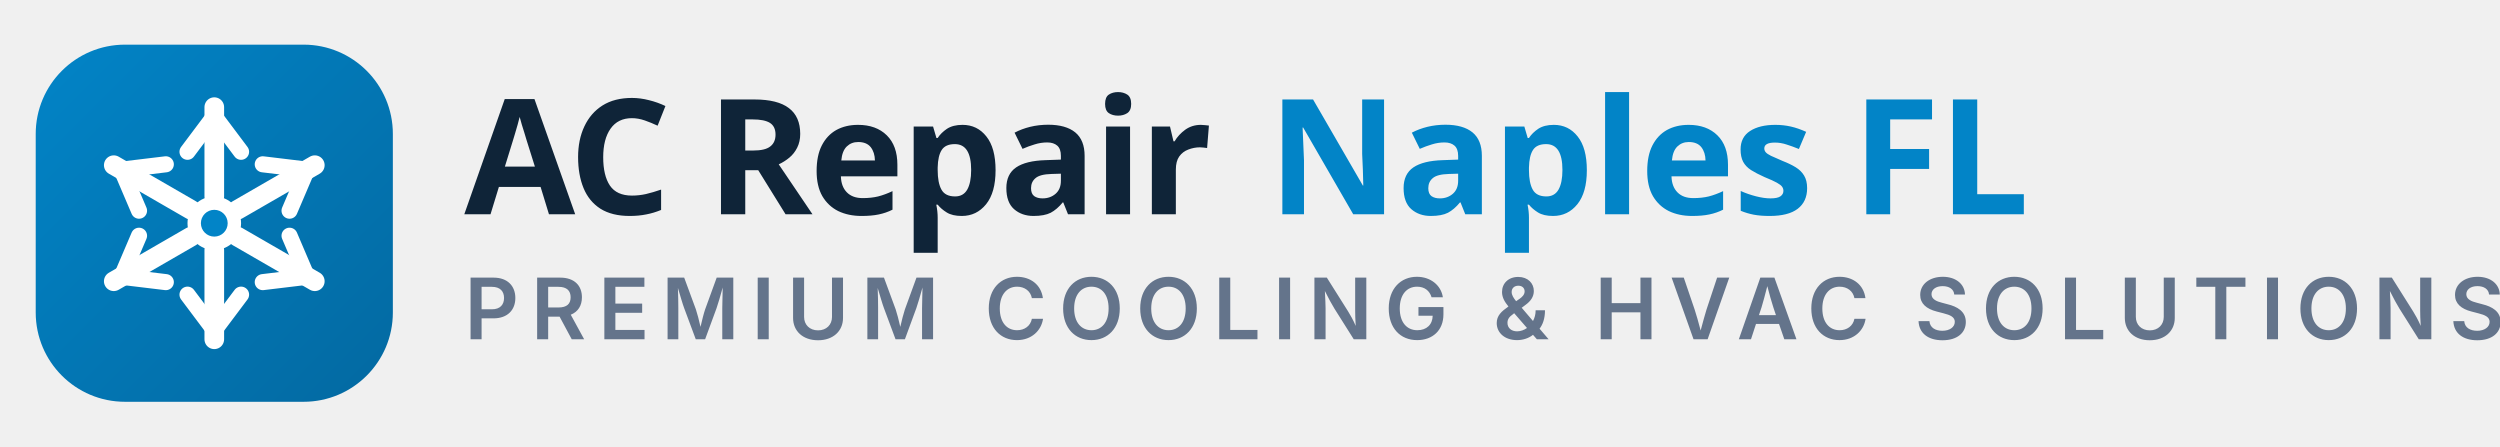
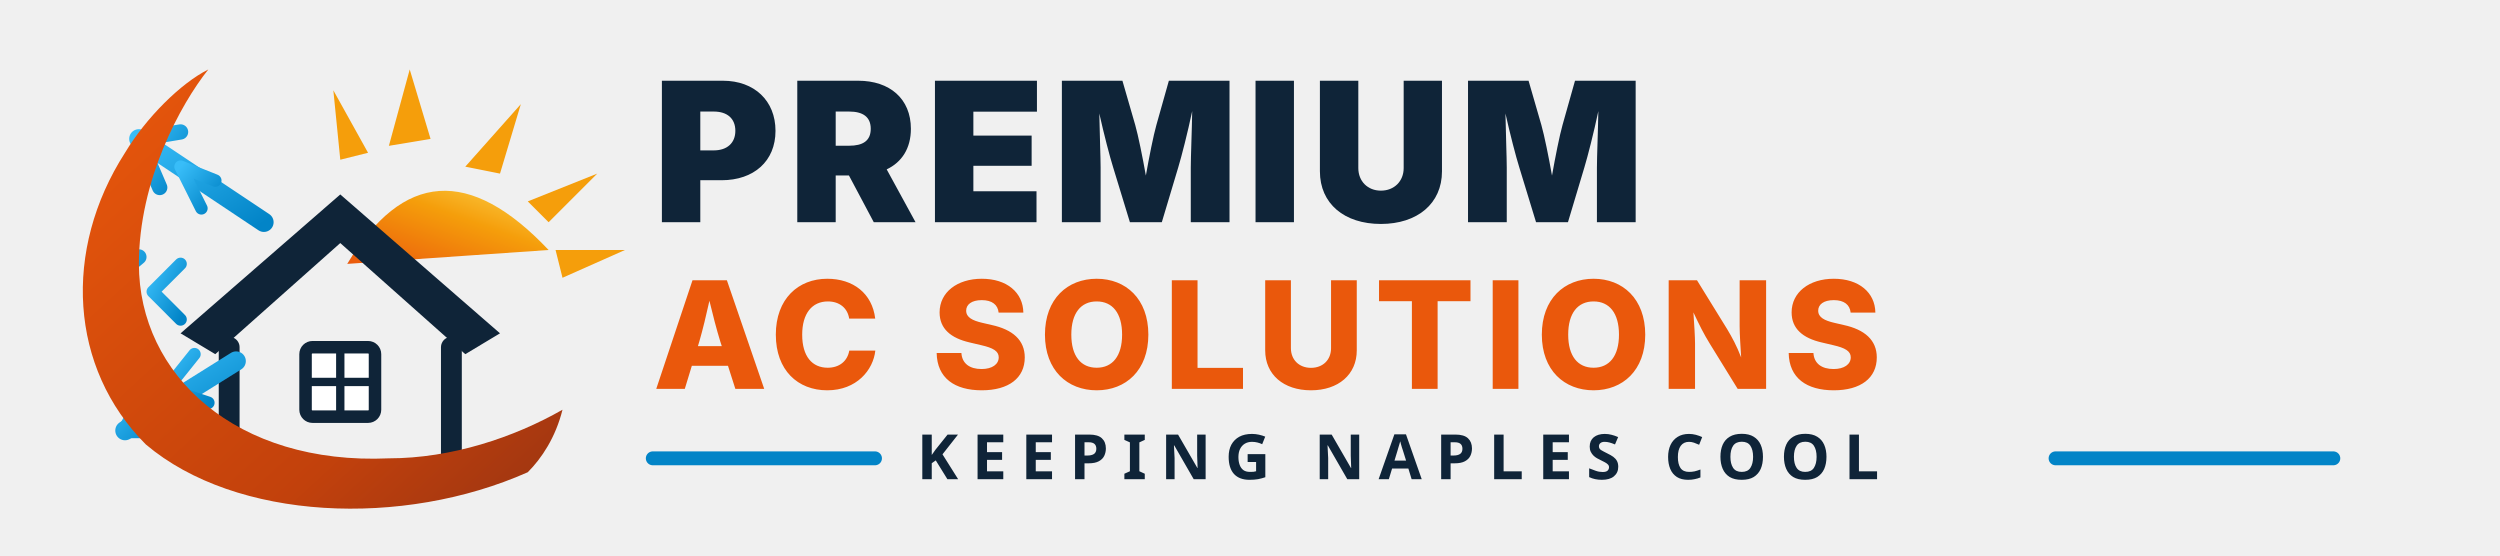
- <svg xmlns="http://www.w3.org/2000/svg" viewBox="0 0 280 50" width="100%" height="100%">
+ <svg xmlns="http://www.w3.org/2000/svg" viewBox="0 0 360 80" width="100%" height="100%">
  <defs>
+     <linearGradient id="sunGrad" x1="0%" y1="100%" x2="100%" y2="0%">
+       <stop offset="0%" stop-color="#EA580C" />
+       <stop offset="60%" stop-color="#F59E0B" />
+       <stop offset="100%" stop-color="#FCD34D" />
+     </linearGradient>
    <linearGradient id="coolGrad" x1="0%" y1="0%" x2="100%" y2="100%">
-       <stop offset="0%" stop-color="#0284c7" />
-       <stop offset="100%" stop-color="#0369a1" />
+       <stop offset="0%" stop-color="#38BDF8" />
+       <stop offset="100%" stop-color="#0284C7" />
    </linearGradient>
-     <linearGradient id="accentGrad" x1="0%" y1="0%" x2="100%" y2="100%">
-       <stop offset="0%" stop-color="#ea580c" />
-       <stop offset="100%" stop-color="#c2410c" />
+     <linearGradient id="swooshGrad" x1="0%" y1="0%" x2="100%" y2="100%">
+       <stop offset="0%" stop-color="#EA580C" />
+       <stop offset="70%" stop-color="#C2410C" />
+       <stop offset="100%" stop-color="#9A3412" />
    </linearGradient>
  </defs>
-   <g transform="translate(4, 5)">
-     <rect x="0" y="0" width="40" height="40" rx="10" fill="url(#coolGrad)" />
-     <g transform="translate(20, 20)">
-       <circle r="3" fill="#FFFFFF" />
-       <circle r="1.5" fill="#0284c7" />
-       <g>
-         <line x1="0" y1="-3" x2="0" y2="-13" stroke="#FFFFFF" stroke-width="2.2" stroke-linecap="round" />
-         <path d="M-3 -8 L0 -12 L3 -8" fill="none" stroke="#FFFFFF" stroke-width="1.8" stroke-linecap="round" stroke-linejoin="round" />
-       </g>
-       <g transform="rotate(60)">
-         <line x1="0" y1="-3" x2="0" y2="-13" stroke="#FFFFFF" stroke-width="2.2" stroke-linecap="round" />
-         <path d="M-3 -8 L0 -12 L3 -8" fill="none" stroke="#FFFFFF" stroke-width="1.8" stroke-linecap="round" stroke-linejoin="round" />
-       </g>
-       <g transform="rotate(120)">
-         <line x1="0" y1="-3" x2="0" y2="-13" stroke="#FFFFFF" stroke-width="2.2" stroke-linecap="round" />
-         <path d="M-3 -8 L0 -12 L3 -8" fill="none" stroke="#FFFFFF" stroke-width="1.8" stroke-linecap="round" stroke-linejoin="round" />
-       </g>
-       <g transform="rotate(180)">
-         <line x1="0" y1="-3" x2="0" y2="-13" stroke="#FFFFFF" stroke-width="2.2" stroke-linecap="round" />
-         <path d="M-3 -8 L0 -12 L3 -8" fill="none" stroke="#FFFFFF" stroke-width="1.8" stroke-linecap="round" stroke-linejoin="round" />
-       </g>
-       <g transform="rotate(240)">
-         <line x1="0" y1="-3" x2="0" y2="-13" stroke="#FFFFFF" stroke-width="2.2" stroke-linecap="round" />
-         <path d="M-3 -8 L0 -12 L3 -8" fill="none" stroke="#FFFFFF" stroke-width="1.8" stroke-linecap="round" stroke-linejoin="round" />
-       </g>
-       <g transform="rotate(300)">
-         <line x1="0" y1="-3" x2="0" y2="-13" stroke="#FFFFFF" stroke-width="2.2" stroke-linecap="round" />
-         <path d="M-3 -8 L0 -12 L3 -8" fill="none" stroke="#FFFFFF" stroke-width="1.8" stroke-linecap="round" stroke-linejoin="round" />
+   <g id="emblem" transform="translate(4, 2)">
+     <g id="sun">
+       <path d="M 44,36 A 19,19 0 0 1 73,33" fill="none" stroke="url(#sunGrad)" stroke-width="0" />
+       <path d="M 46,36 Q 58,16 75,34 Z" fill="url(#sunGrad)" />
+       <polygon points="52,19 55,8 58,18" fill="#F59E0B" />
+       <polygon points="63,22 71,13 68,23" fill="#F59E0B" />
+       <polygon points="72,27 82,23 75,30" fill="#F59E0B" />
+       <polygon points="76,34 86,34 77,38" fill="#F59E0B" />
+       <polygon points="45,21 44,11 49,20" fill="#F59E0B" />
+     </g>
+     <g id="house">
+       <path d="M 22,46 L 45,26 L 68,46 L 63,49 L 45,33 L 27,49 Z" fill="#0F2438" />
+       <path d="M 29,48 L 29,66 L 61,66 L 61,48" fill="none" stroke="#0F2438" stroke-width="3" stroke-linecap="round" stroke-linejoin="round" />
+       <g id="window" transform="translate(40, 48)">
+         <rect x="0" y="0" width="10" height="10" rx="1" fill="#FFFFFF" stroke="#0F2438" stroke-width="1.8" />
+         <line x1="5" y1="0" x2="5" y2="10" stroke="#0F2438" stroke-width="1.2" />
+         <line x1="0" y1="5" x2="10" y2="5" stroke="#0F2438" stroke-width="1.2" />
      </g>
    </g>
+     <g id="snowflake" stroke="url(#coolGrad)" stroke-linecap="round" stroke-linejoin="round">
+       <line x1="34" y1="30" x2="16" y2="18" stroke-width="2.8" />
+       <path d="M 22,17 L 16,18 L 19,25" fill="none" stroke-width="2.2" />
+       <path d="M 27,24 L 22,22 L 25,28" fill="none" stroke-width="1.8" />
+       <line x1="28" y1="40" x2="10" y2="40" stroke-width="2.8" />
+       <path d="M 16,35 L 10,40 L 16,45" fill="none" stroke-width="2.2" />
+       <path d="M 22,36 L 18,40 L 22,44" fill="none" stroke-width="1.8" />
+       <line x1="30" y1="50" x2="14" y2="60" stroke-width="2.8" />
+       <path d="M 18,53 L 14,60 L 21,60" fill="none" stroke-width="2.2" />
+       <path d="M 24,49 L 20,54 L 26,56" fill="none" stroke-width="1.8" />
+     </g>
+     <g id="swoosh">
+       <path d="M 72,66 C 54,74 30,73 17,62 C 6,51 5,34 14,20 C 17,15 22,10 26,8 C 22,13 16,24 16,36 C 16,52 30,65 52,64 C 61,64 70,61 77,57 C 76,61 74,64 72,66 Z" fill="url(#swooshGrad)" />
+     </g>
  </g>
-   <text x="52" y="24" font-family="'Plus Jakarta Sans', system-ui, sans-serif" font-size="18" font-weight="800" fill="#0f2438" letter-spacing="-0.02em">AC Repair</text>
-   <text x="142" y="24" font-family="'Plus Jakarta Sans', system-ui, sans-serif" font-size="18" font-weight="700" fill="#0284c7" letter-spacing="-0.01em">Naples FL</text>
-   <text x="52" y="38" font-family="'Inter', system-ui, sans-serif" font-size="9.5" font-weight="600" fill="#64748b" letter-spacing="0.14em">PREMIUM COOLING &amp; HVAC SOLUTIONS</text>
+   <g id="text" transform="translate(94, 0)">
+     <text x="0" y="32" font-family="'Plus Jakarta Sans', system-ui, -apple-system, sans-serif" font-size="28" font-weight="900" fill="#0F2438" letter-spacing="0.04em">PREMIUM</text>
+     <text x="0" y="56" font-family="'Plus Jakarta Sans', system-ui, -apple-system, sans-serif" font-size="21.5" font-weight="800" fill="#EA580C" letter-spacing="0.06em">AC SOLUTIONS</text>
+     <g transform="translate(0, 69)">
+       <line x1="0" y1="-3" x2="32" y2="-3" stroke="#0284C7" stroke-width="2" stroke-linecap="round" />
+       <text x="38" y="0" font-family="'Plus Jakarta Sans', system-ui, sans-serif" font-size="9" font-weight="800" fill="#0F2438" letter-spacing="0.22em">KEEPING NAPLES COOL</text>
+       <line x1="202" y1="-3" x2="242" y2="-3" stroke="#0284C7" stroke-width="2" stroke-linecap="round" />
+     </g>
+   </g>
</svg>
